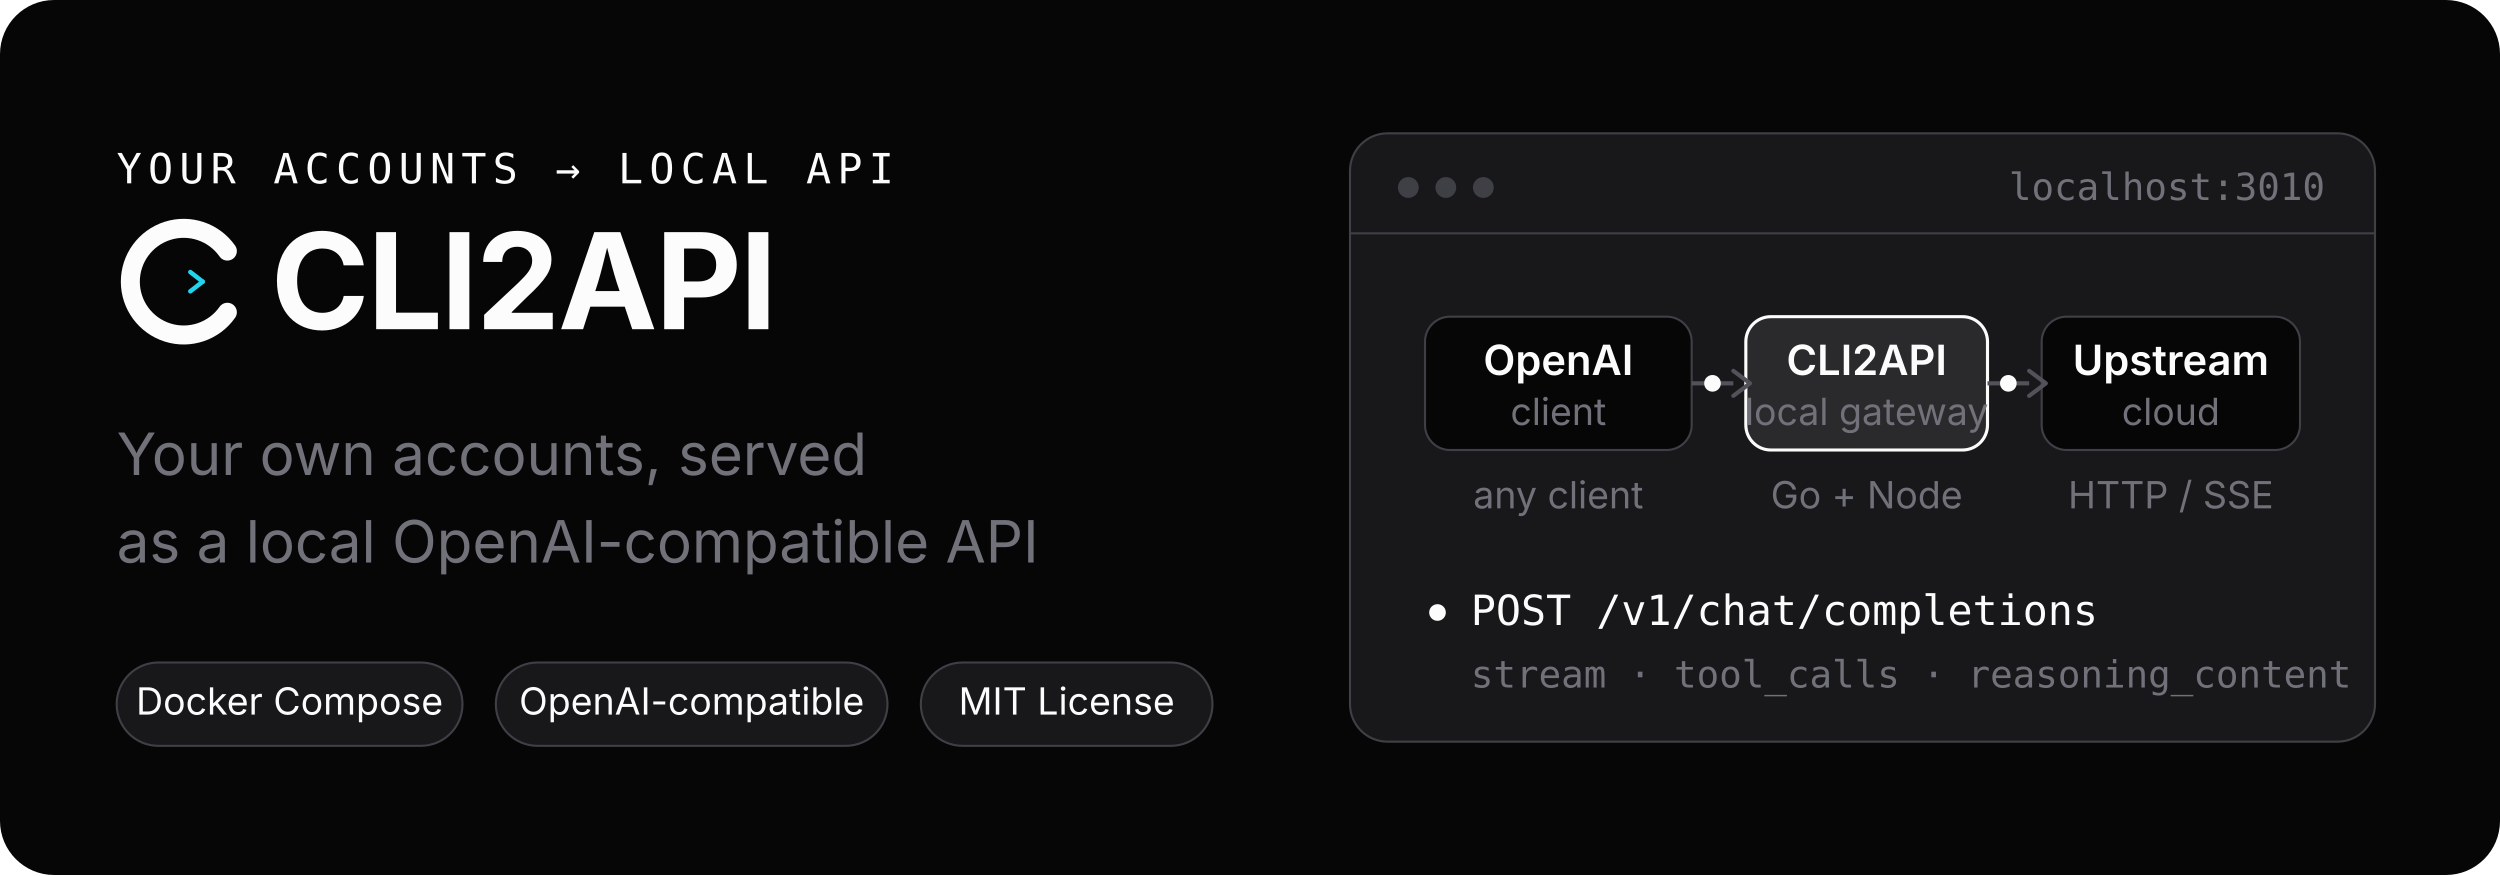
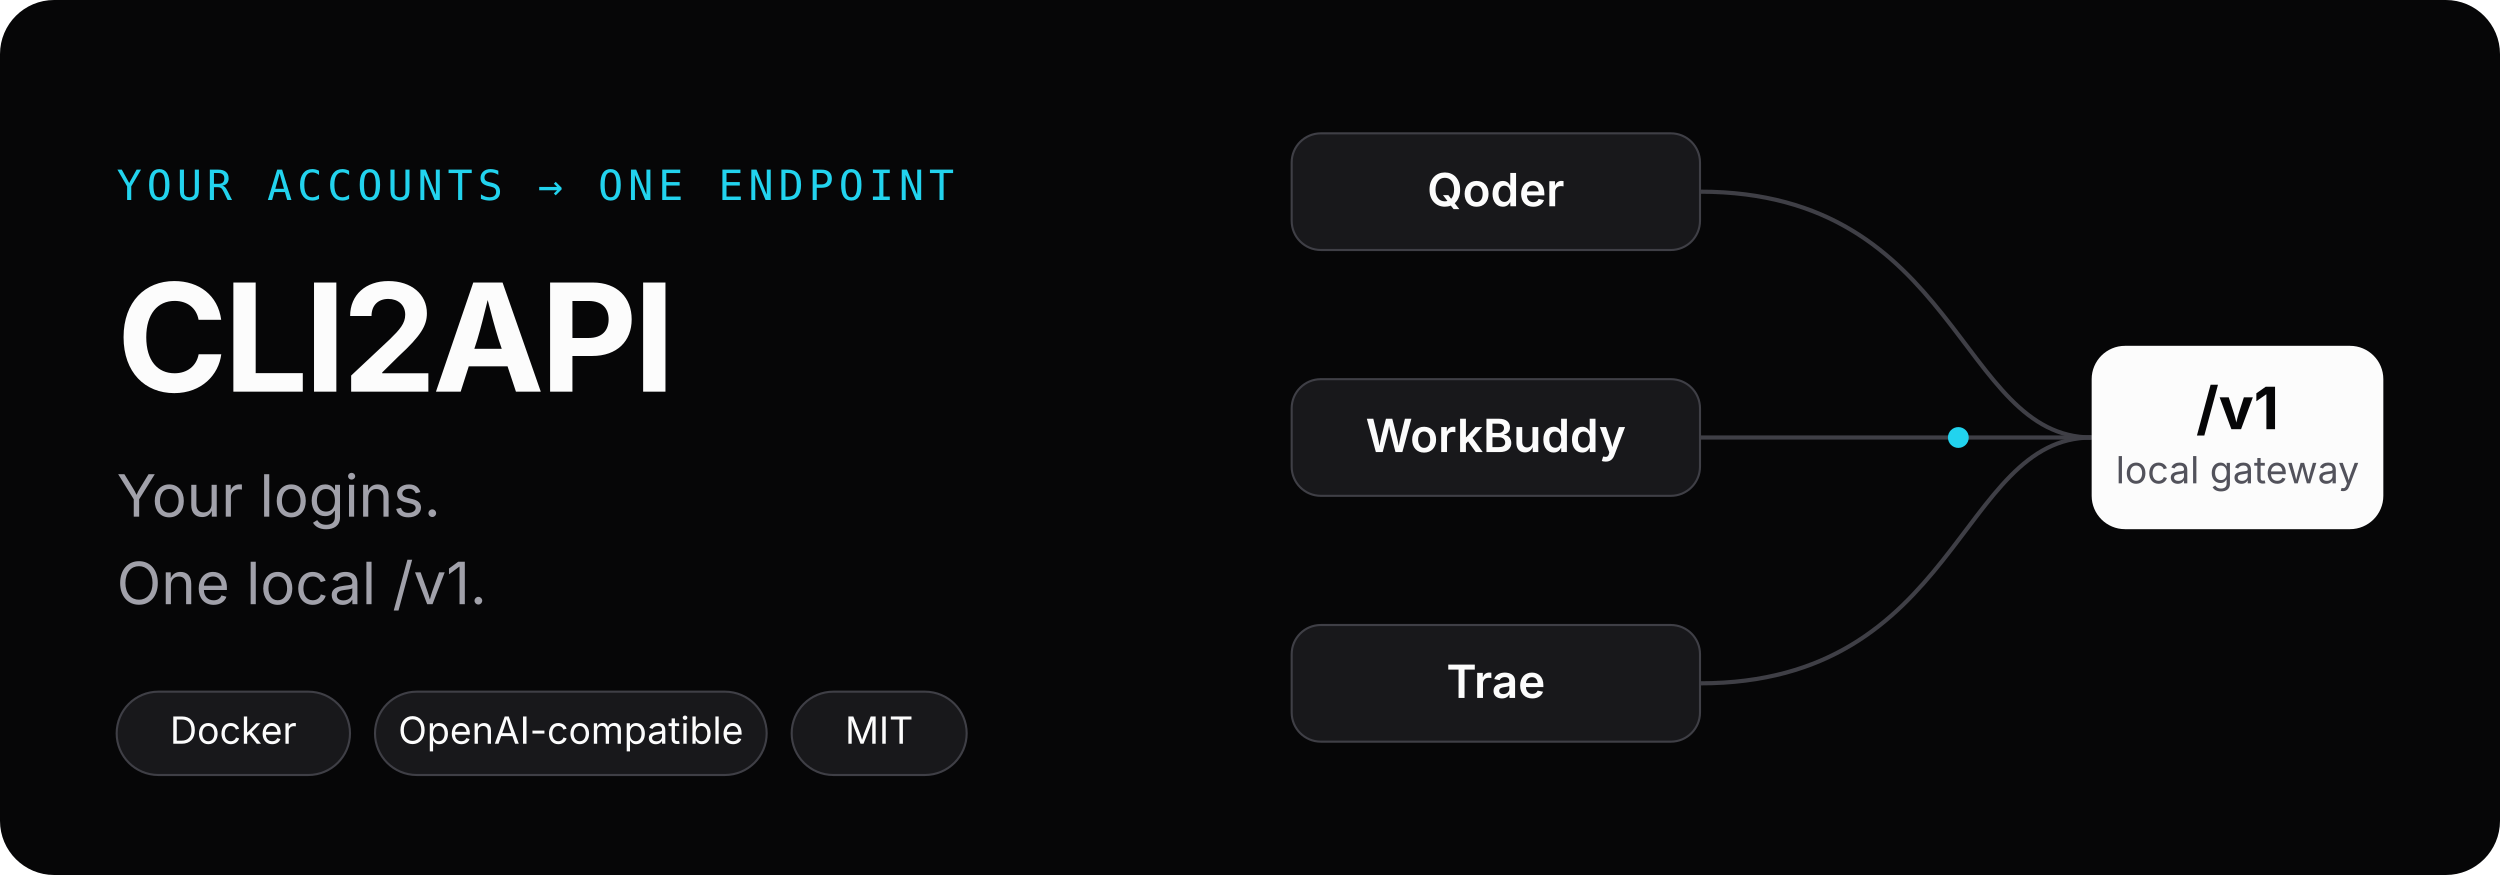
- <svg xmlns="http://www.w3.org/2000/svg" width="1200" height="420" viewBox="0 0 1200 420" role="img" aria-labelledby="hero-title-en hero-desc-en" font-family="-apple-system, BlinkMacSystemFont, 'Segoe UI', 'PingFang SC', system-ui, sans-serif">
+ <svg xmlns="http://www.w3.org/2000/svg" width="1200" height="420" viewBox="0 0 1200 420" role="img" aria-labelledby="hero-title-en hero-desc-en" font-family="-apple-system, BlinkMacSystemFont, 'Segoe UI', system-ui, sans-serif">
  <rect width="1200" height="420" rx="26" fill="#060607" />
-   <g id="title-block">
-     <text x="56" y="88" font-family="ui-monospace, 'SF Mono', Menlo, Consolas, monospace" font-size="20" letter-spacing="3" fill="#FCFCFC">YOUR ACCOUNTS → LOCAL API</text>
-     <g transform="translate(36 84) scale(0.8)" fill="none">
-       <path fill="none" stroke="#FCFCFC" stroke-width="11.4" stroke-linecap="round" stroke-linejoin="round" d="M 91.413 45.646 A 32.000 32.000 0 1 0 91.413 82.354" />
-       <path fill="none" stroke="#22D3EE" stroke-width="2.7" stroke-linecap="round" stroke-linejoin="round" d="M 69.200 58.228 L 76.600 64.000" />
-       <path fill="none" stroke="#22D3EE" stroke-width="2.7" stroke-linecap="round" stroke-linejoin="round" d="M 69.200 69.772 L 76.600 64.000" />
-     </g>
-     <text x="130" y="158" font-size="64" font-weight="700" letter-spacing="-1" fill="#FCFCFC">CLI2API</text>
-     <text x="56" y="228" font-size="28" fill="#71717A">Your own accounts, served</text>
-     <text x="56" y="270" font-size="28" fill="#71717A">as a local OpenAI-compatible API</text>
-     <g font-size="18" fill="#FCFCFC">
-       <rect x="56" y="318" width="166" height="40" rx="20" fill="#18181B" stroke="#3F3F46" />
-       <text x="139" y="343" text-anchor="middle">Docker Compose</text>
-       <rect x="238" y="318" width="188" height="40" rx="20" fill="#18181B" stroke="#3F3F46" />
-       <text x="332" y="343" text-anchor="middle">OpenAI-compatible</text>
-       <rect x="442" y="318" width="140" height="40" rx="20" fill="#18181B" stroke="#3F3F46" />
-       <text x="512" y="343" text-anchor="middle">MIT License</text>
-     </g>
+   <text x="56" y="96" font-family="ui-monospace, 'SF Mono', Menlo, Consolas, monospace" font-size="20" letter-spacing="2.4" fill="#22D3EE">YOUR ACCOUNTS → ONE ENDPOINT</text>
+   <text x="56" y="188" font-size="72" font-weight="700" letter-spacing="-2" fill="#FCFCFC">CLI2API</text>
+   <text x="56" y="248" font-size="28" fill="#A1A1AA">Your logins.</text>
+   <text x="56" y="290" font-size="28" fill="#A1A1AA">One local /v1.</text>
+   <g font-size="18" fill="#FCFCFC">
+     <rect x="56" y="332" width="112" height="40" rx="20" fill="#18181B" stroke="#3F3F46" />
+     <text x="112" y="357" text-anchor="middle">Docker</text>
+     <rect x="180" y="332" width="188" height="40" rx="20" fill="#18181B" stroke="#3F3F46" />
+     <text x="274" y="357" text-anchor="middle">OpenAI-compatible</text>
+     <rect x="380" y="332" width="84" height="40" rx="20" fill="#18181B" stroke="#3F3F46" />
+     <text x="422" y="357" text-anchor="middle">MIT</text>
  </g>
-   <g id="flow-panel">
-     <rect x="648" y="64" width="492" height="292" rx="18" fill="#18181B" stroke="#3F3F46" />
-     <circle cx="676" cy="90" r="5" fill="#3F3F46" />
-     <circle cx="694" cy="90" r="5" fill="#3F3F46" />
-     <circle cx="712" cy="90" r="5" fill="#3F3F46" />
-     <text x="1116" y="96" text-anchor="end" font-family="ui-monospace, 'SF Mono', Menlo, Consolas, monospace" font-size="18" fill="#71717A">localhost:3010</text>
-     <line x1="648" y1="112" x2="1140" y2="112" stroke="#3F3F46" />
-     <rect x="684" y="152" width="128" height="64" rx="12" fill="#060607" stroke="#3F3F46" />
-     <text x="748" y="180" text-anchor="middle" font-size="20" font-weight="600" fill="#FCFCFC">OpenAI</text>
-     <text x="748" y="204" text-anchor="middle" font-size="18" fill="#71717A">client</text>
-     <rect x="838" y="152" width="116" height="64" rx="12" fill="#FCFCFC" fill-opacity="0.08" stroke="#FCFCFC" stroke-width="1.5" />
-     <text x="896" y="180" text-anchor="middle" font-size="20" font-weight="600" fill="#FCFCFC">CLI2API</text>
-     <text x="896" y="204" text-anchor="middle" font-size="18" fill="#71717A">local gateway</text>
-     <rect x="980" y="152" width="124" height="64" rx="12" fill="#060607" stroke="#3F3F46" />
-     <text x="1042" y="180" text-anchor="middle" font-size="20" font-weight="600" fill="#FCFCFC">Upstream</text>
-     <text x="1042" y="204" text-anchor="middle" font-size="18" fill="#71717A">cloud</text>
-     <line x1="812" y1="184" x2="832" y2="184" stroke="#52525B" stroke-width="2" />
-     <path d="M832 178 l8 6 -8 6" fill="none" stroke="#52525B" stroke-width="2" stroke-linecap="round" stroke-linejoin="round" />
-     <circle cx="822" cy="184" r="4" fill="#FCFCFC" />
-     <line x1="954" y1="184" x2="974" y2="184" stroke="#52525B" stroke-width="2" />
-     <path d="M974 178 l8 6 -8 6" fill="none" stroke="#52525B" stroke-width="2" stroke-linecap="round" stroke-linejoin="round" />
-     <circle cx="964" cy="184" r="4" fill="#FCFCFC" />
-     <text x="748" y="244" text-anchor="middle" font-size="18" fill="#71717A">any client</text>
-     <text x="896" y="244" text-anchor="middle" font-size="18" fill="#71717A">Go + Node</text>
-     <text x="1042" y="244" text-anchor="middle" font-size="18" fill="#71717A">HTTP / SSE</text>
-     <circle cx="690" cy="294" r="4" fill="#FCFCFC" />
-     <text x="706" y="300" font-family="ui-monospace, 'SF Mono', Menlo, Consolas, monospace" font-size="20" fill="#FCFCFC">POST /v1/chat/completions</text>
-     <text x="706" y="330" font-family="ui-monospace, 'SF Mono', Menlo, Consolas, monospace" font-size="18" fill="#71717A">stream · tool_calls · reasoning_content</text>
+   <g font-size="22" font-weight="600" fill="#FCFCFC">
+     <rect x="620" y="64" width="196" height="56" rx="14" fill="#18181B" stroke="#3F3F46" />
+     <text x="718" y="99" text-anchor="middle">Qoder</text>
+     <rect x="620" y="182" width="196" height="56" rx="14" fill="#18181B" stroke="#3F3F46" />
+     <text x="718" y="217" text-anchor="middle">WorkBuddy</text>
+     <rect x="620" y="300" width="196" height="56" rx="14" fill="#18181B" stroke="#3F3F46" />
+     <text x="718" y="335" text-anchor="middle">Trae</text>
  </g>
+   <path d="M816 92 C 940 92, 940 210, 1004 210" fill="none" stroke="#3F3F46" stroke-width="2" />
+   <path d="M816 210 L 1004 210" fill="none" stroke="#3F3F46" stroke-width="2" />
+   <path d="M816 328 C 940 328, 940 210, 1004 210" fill="none" stroke="#3F3F46" stroke-width="2" />
+   <circle cx="940" cy="210" r="5" fill="#22D3EE" />
+   <rect x="1004" y="166" width="140" height="88" rx="16" fill="#FCFCFC" />
+   <text x="1074" y="206" text-anchor="middle" font-size="28" font-weight="700" fill="#060607">/v1</text>
+   <text x="1074" y="232" text-anchor="middle" font-size="18" fill="#52525B">local gateway</text>
</svg>
